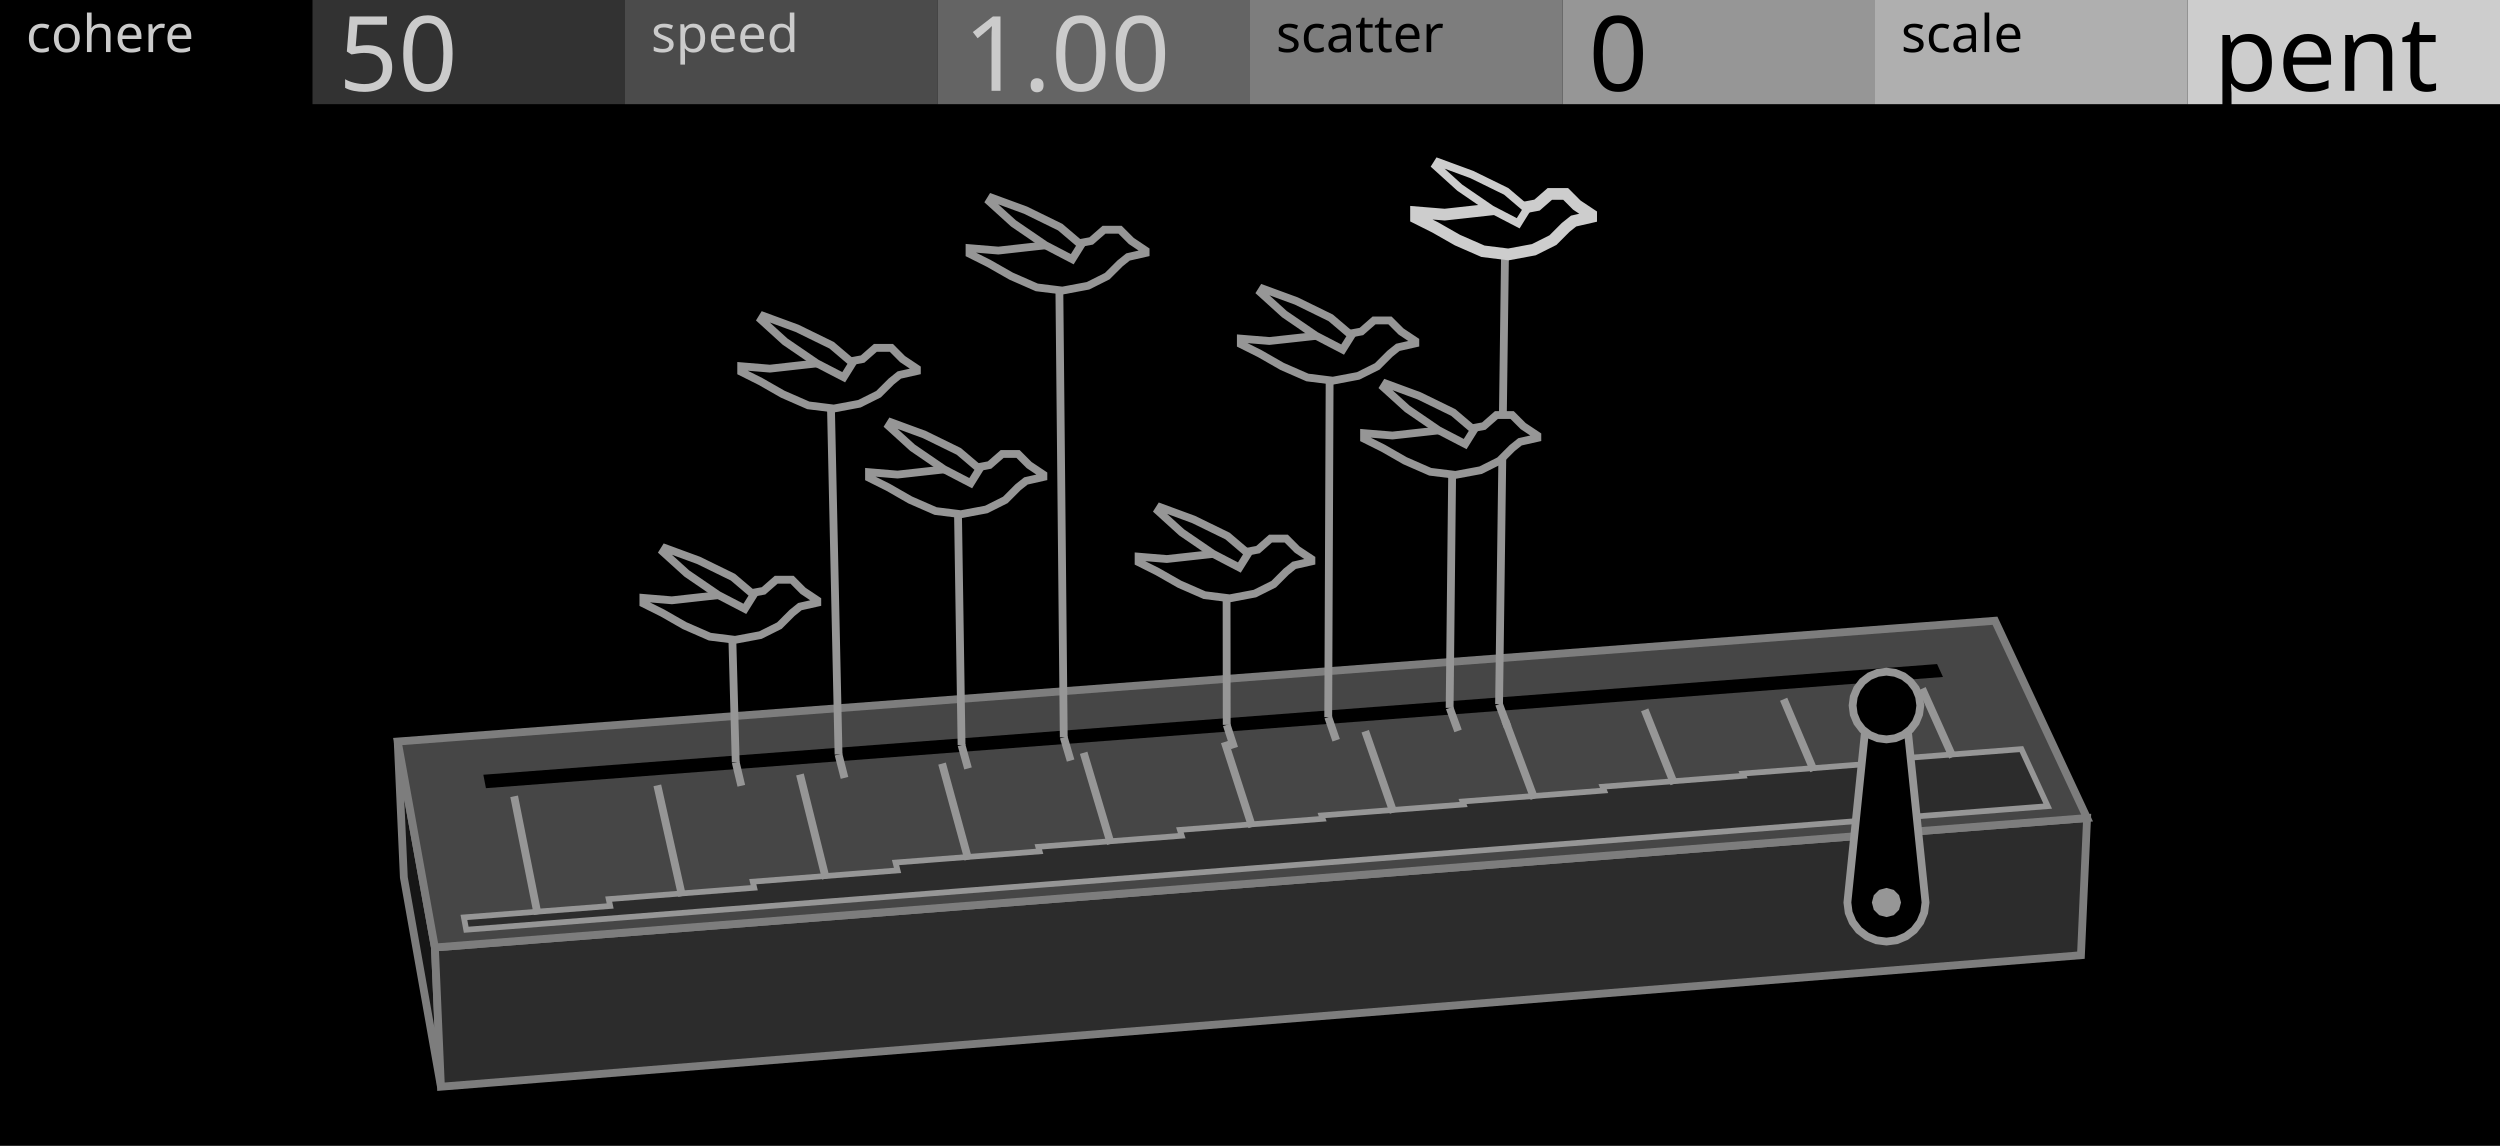
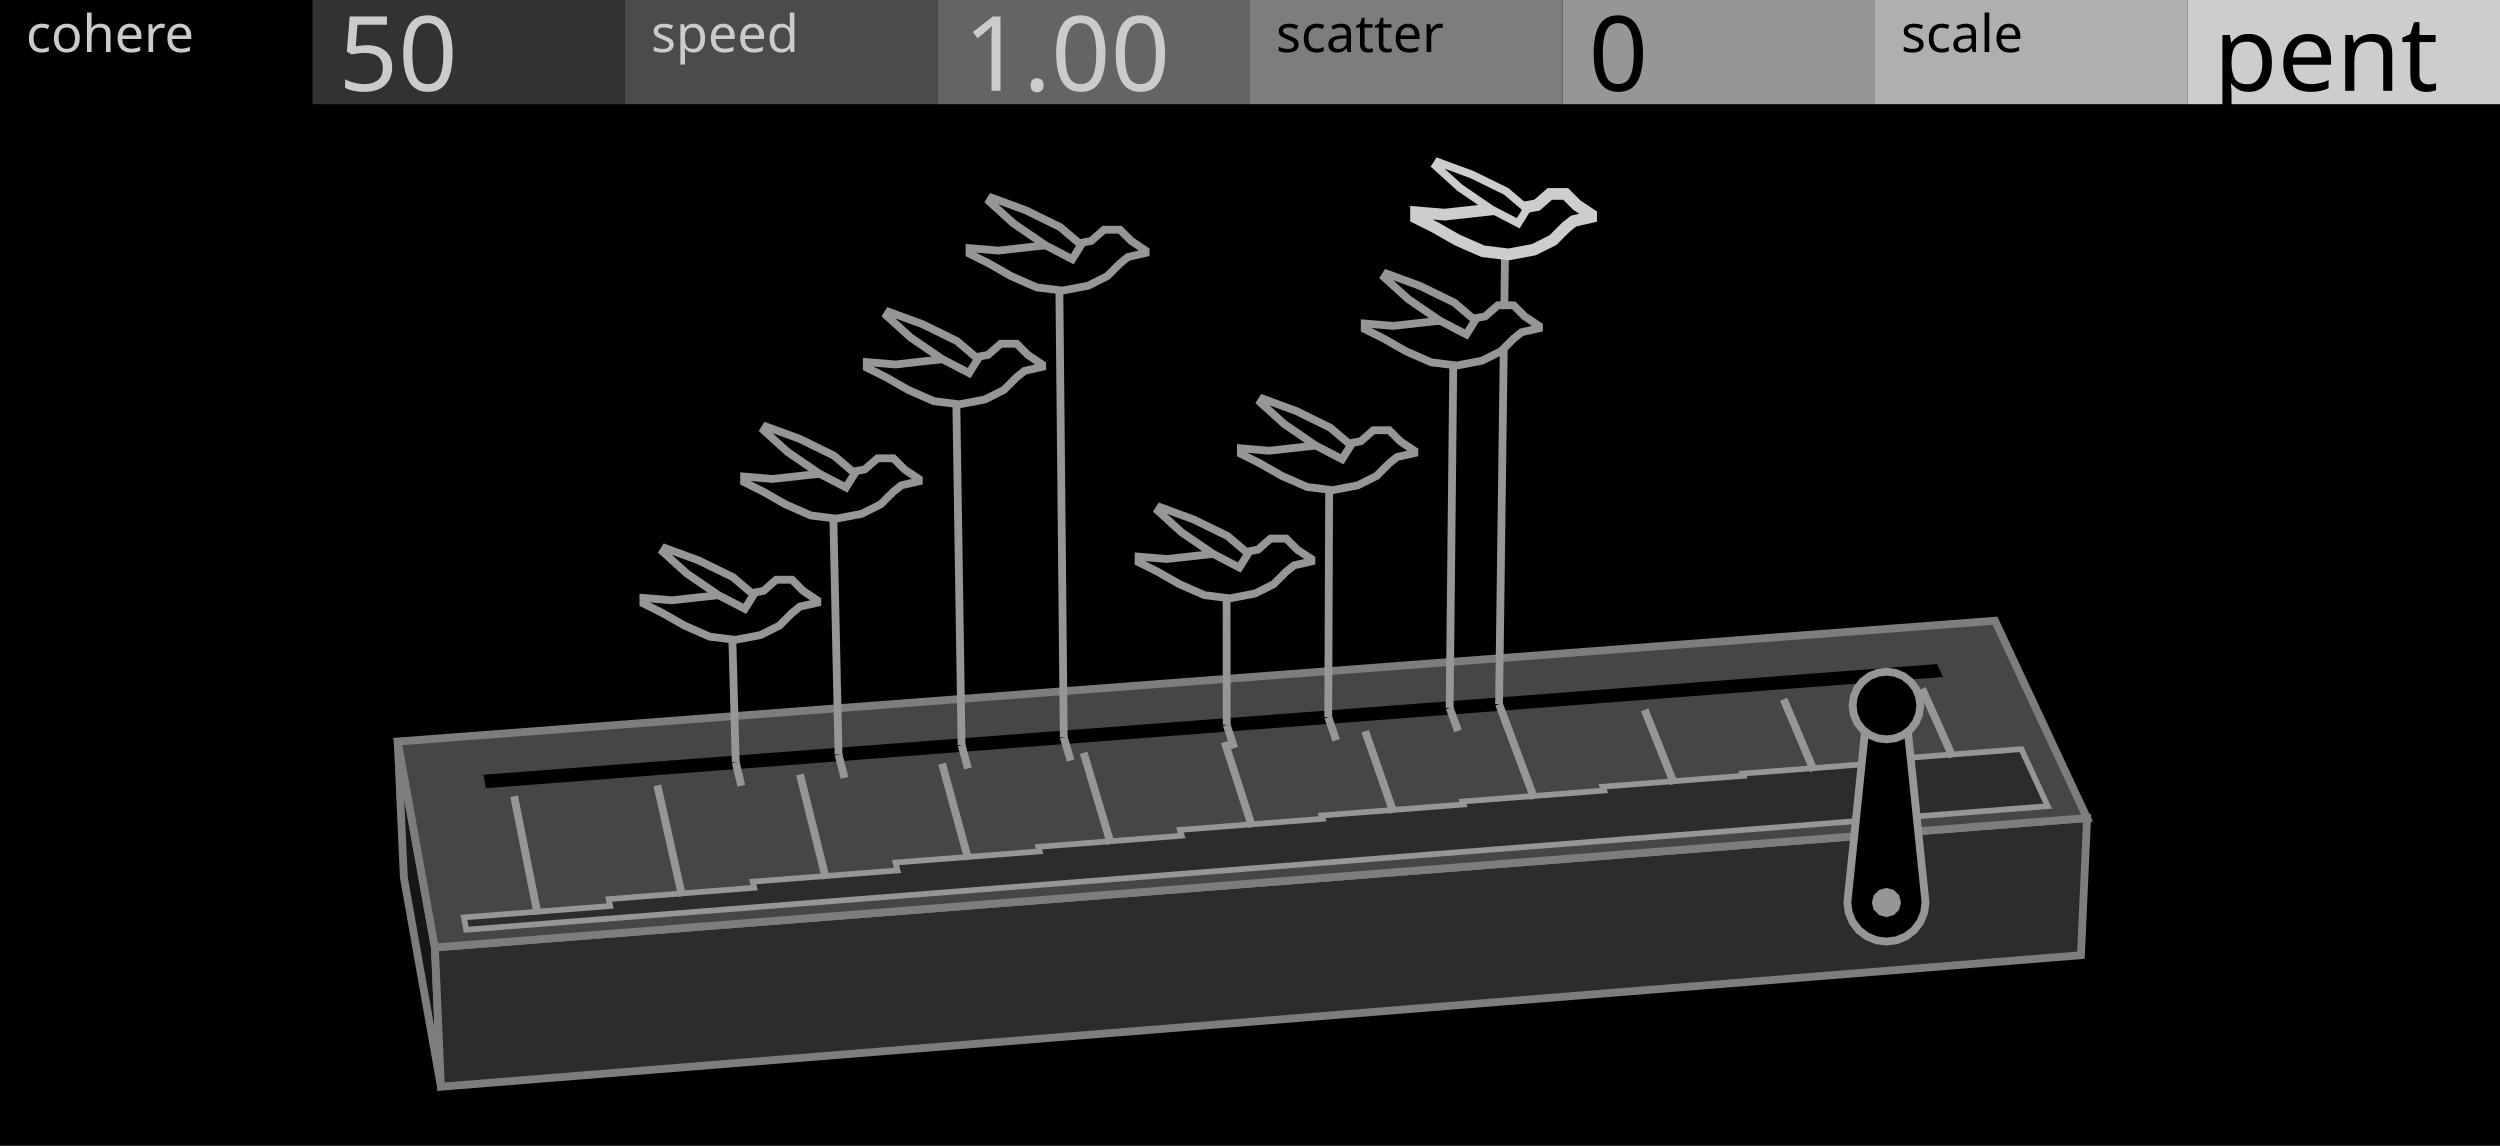
<svg xmlns="http://www.w3.org/2000/svg" width="480" height="220" viewBox="0 0 480 220">
  <g id="preview_canvas">
    <rect x="0" y="0" width="480" height="220" fill="#000000" stroke="none" />
  </g>
  <g id="preview_header">
    <rect x="0" y="0" width="60" height="20" fill="#000000" stroke="none" />
    <rect x="60" y="0" width="60" height="20" fill="#323232" stroke="none" />
    <rect x="120" y="0" width="60" height="20" fill="#4B4B4B" stroke="none" />
    <rect x="180" y="0" width="60" height="20" fill="#646464" stroke="none" />
    <rect x="240" y="0" width="60" height="20" fill="#7D7D7D" stroke="none" />
    <rect x="300" y="0" width="60" height="20" fill="#969696" stroke="none" />
    <rect x="360" y="0" width="60" height="20" fill="#AFAFAF" stroke="none" />
    <rect x="420" y="0" width="60" height="20" fill="#CDCDCD" stroke="none" />
    <text transform="matrix(1 0 0 1 5 10)" fill="#CBCBCB" stroke="none" font-family="UniversNextPro-Light" font-size="10px">cohere</text>
    <text transform="matrix(1 0 0 1 125 10)" fill="#CBCBCB" stroke="none" font-family="UniversNextPro-Light" font-size="10px">speed</text>
    <text transform="matrix(1 0 0 1 245 10)" fill="#000000" stroke="none" font-family="UniversNextPro-Light" font-size="10px">scatter</text>
    <text transform="matrix(1 0 0 1 365 10)" fill="#000000" stroke="none" font-family="UniversNextPro-Light" font-size="10px">scale</text>
    <text transform="matrix(1 0 0 1 65 17.44)" fill="#CBCBCB" stroke="none" font-family="UniversNextPro-Light" font-size="20px">50</text>
    <text transform="matrix(1 0 0 1 185 17.44)" fill="#CBCBCB" stroke="none" font-family="UniversNextPro-Light" font-size="20px">1.00</text>
    <text transform="matrix(1 0 0 1 305 17.44)" fill="#000000" stroke="none" font-family="UniversNextPro-Light" font-size="20px">0</text>
    <text transform="matrix(1 0 0 1 425 17.44)" fill="#000000" stroke="none" font-family="UniversNextPro-Light" font-size="20px">pent</text>
  </g>
  <path d="M 83.5 181.91 L 76.36 142.37 L 77.54 168.48 L 84.66 208.65 Z" fill="#161616" stroke="#7D7D7D" stroke-width="1.5" />
  <path d="M 83.5 181.91 L 400.72 157.06 L 399.54 183.4 L 84.66 208.65 Z" fill="#2C2C2C" stroke="#7D7D7D" stroke-width="1.5" />
  <path d="M 83.5 181.91 L 400.72 157.06 L 383.04 119.18 L 76.36 142.37 Z" fill="#464646" stroke="#7D7D7D" stroke-width="1.5" />
  <path d="M 93.3 151.33 L 373.05 129.98 L 371.92 127.5 L 92.8 148.75 Z" fill="#000000" stroke="none" stroke-width="0" />
  <path d="M 89.51 178.51 L 393.16 154.78 L 388.11 143.83 L 361.28 145.9 L 361.52 146.45 L 334.58 148.53 L 334.75 148.95 L 307.7 151.05 L 307.99 151.78 L 280.81 153.89 L 281.02 154.46 L 253.73 156.57 L 253.95 157.21 L 226.54 159.34 L 226.89 160.46 L 199.35 162.59 L 199.6 163.46 L 171.94 165.61 L 172.33 167.12 L 144.53 169.28 L 144.81 170.45 L 116.87 172.63 L 117.15 173.95 L 89.07 176.14 Z" fill="#2C2C2C" stroke="#969696" stroke-width="1.1" />
  <path d="M 103.96 175.4 L 99.45 152.74 L 97.98 153.04 L 102.49 175.69 Z" fill="#969696" stroke="none" stroke-width="0" />
  <path d="M 131.69 171.88 L 126.94 150.62 L 125.47 150.95 L 130.23 172.21 Z" fill="#969696" stroke="none" stroke-width="0" />
  <path d="M 159.3 168.52 L 154.32 148.51 L 152.86 148.88 L 157.84 168.88 Z" fill="#969696" stroke="none" stroke-width="0" />
  <path d="M 186.64 164.83 L 181.6 146.41 L 180.15 146.81 L 185.2 165.23 Z" fill="#969696" stroke="none" stroke-width="0" />
  <path d="M 214 161.8 L 208.78 144.32 L 207.34 144.75 L 212.56 162.23 Z" fill="#969696" stroke="none" stroke-width="0" />
  <path d="M 241.13 158.54 L 235.85 142.23 L 234.43 142.69 L 239.7 159 Z" fill="#969696" stroke="none" stroke-width="0" />
  <path d="M 268.27 155.76 L 262.83 140.15 L 261.41 140.64 L 266.85 156.25 Z" fill="#969696" stroke="none" stroke-width="0" />
  <path d="M 295.3 153.06 L 289.7 138.08 L 288.3 138.61 L 293.89 153.58 Z" fill="#969696" stroke="none" stroke-width="0" />
  <path d="M 322.13 150.21 L 316.48 136.02 L 315.08 136.57 L 320.74 150.76 Z" fill="#969696" stroke="none" stroke-width="0" />
  <path d="M 348.96 147.68 L 343.15 133.96 L 341.77 134.55 L 347.58 148.26 Z" fill="#969696" stroke="none" stroke-width="0" />
  <path d="M 375.61 145.03 L 369.73 131.92 L 368.36 132.53 L 374.24 145.65 Z" fill="#969696" stroke="none" stroke-width="0" />
  <path d="M 369.7 173.28 L 369.44 175.22 L 368.69 177.03 L 367.5 178.59 L 365.95 179.78 L 364.14 180.53 L 362.2 180.78 L 360.26 180.53 L 358.45 179.78 L 356.89 178.59 L 355.7 177.03 L 354.95 175.22 L 354.7 173.28 L 358.6 135.46 L 365.8 135.46 Z" fill="#000000" stroke="#969696" stroke-width="1.5" />
  <path d="M 365 173.28 L 364.62 174.68 L 363.6 175.71 L 362.2 176.08 L 360.8 175.71 L 359.77 174.68 L 359.4 173.28 L 359.77 171.88 L 360.8 170.86 L 362.2 170.48 L 363.6 170.86 L 364.62 171.88 Z" fill="#969696" stroke="none" stroke-width="0" />
  <path d="M 368.7 135.46 L 368.47 137.15 L 367.83 138.71 L 366.79 140.06 L 365.45 141.09 L 363.88 141.74 L 362.2 141.96 L 360.51 141.74 L 358.95 141.09 L 357.6 140.06 L 356.57 138.71 L 355.92 137.15 L 355.7 135.46 L 355.92 133.78 L 356.57 132.21 L 357.6 130.87 L 358.95 129.83 L 360.51 129.19 L 362.2 128.96 L 363.88 129.19 L 365.45 129.83 L 366.79 130.87 L 367.83 132.21 L 368.47 133.78 Z" fill="#000000" stroke="#969696" stroke-width="1.5" />
  <path d="M 140.53 146.54 L 141.6 151.04 L 143.06 150.7 L 141.99 146.19 Z" fill="#969696" stroke="none" stroke-width="0" />
  <path d="M 142.01 146.34 L 141.28 119.79 L 139.78 119.83 L 140.51 146.39 Z" fill="#969696" stroke="none" stroke-width="0" />
  <path d="M 160.27 145.05 L 161.42 149.54 L 162.87 149.17 L 161.72 144.67 Z" fill="#969696" stroke="none" stroke-width="0" />
-   <path d="M 161.75 144.84 L 160.23 75.36 L 158.73 75.39 L 160.25 144.88 Z" fill="#969696" stroke="none" stroke-width="0" />
+   <path d="M 161.75 144.84 L 160.69 96.51 L 159.19 96.55 L 160.25 144.88 Z" fill="#969696" stroke="none" stroke-width="0" />
  <path d="M 183.89 143.26 L 185.14 147.74 L 186.58 147.34 L 185.34 142.86 Z" fill="#969696" stroke="none" stroke-width="0" />
-   <path d="M 185.37 143.05 L 184.64 95.67 L 183.14 95.7 L 183.87 143.07 Z" fill="#969696" stroke="none" stroke-width="0" />
+   <path d="M 185.37 143.05 L 184.32 74.56 L 182.82 74.58 L 183.87 143.07 Z" fill="#969696" stroke="none" stroke-width="0" />
  <path d="M 203.52 141.78 L 204.84 146.24 L 206.28 145.82 L 204.96 141.35 Z" fill="#969696" stroke="none" stroke-width="0" />
  <path d="M 204.99 141.56 L 204.12 52.71 L 202.62 52.72 L 203.49 141.57 Z" fill="#969696" stroke="none" stroke-width="0" />
  <path d="M 234.82 139.41 L 236.26 143.86 L 237.69 143.39 L 236.24 138.95 Z" fill="#969696" stroke="none" stroke-width="0" />
  <path d="M 236.28 139.18 L 236.25 111.86 L 234.75 111.86 L 234.78 139.18 Z" fill="#969696" stroke="none" stroke-width="0" />
  <path d="M 254.31 137.94 L 255.83 142.37 L 257.25 141.88 L 255.73 137.45 Z" fill="#969696" stroke="none" stroke-width="0" />
-   <path d="M 255.77 137.7 L 256.05 70.05 L 254.55 70.04 L 254.27 137.69 Z" fill="#969696" stroke="none" stroke-width="0" />
+   <path d="M 255.77 137.7 L 255.96 91.08 L 254.46 91.08 L 254.27 137.69 Z" fill="#969696" stroke="none" stroke-width="0" />
  <path d="M 277.63 136.17 L 279.24 140.59 L 280.65 140.08 L 279.04 135.66 Z" fill="#969696" stroke="none" stroke-width="0" />
-   <path d="M 279.08 135.92 L 279.59 88.17 L 278.09 88.15 L 277.58 135.91 Z" fill="#969696" stroke="none" stroke-width="0" />
+   <path d="M 279.08 135.92 L 279.81 67.14 L 278.31 67.13 L 277.58 135.91 Z" fill="#969696" stroke="none" stroke-width="0" />
  <path d="M 287.12 135.46 L 288.77 139.87 L 290.17 139.35 L 288.52 134.93 Z" fill="#969696" stroke="none" stroke-width="0" />
  <path d="M 288.57 135.2 L 289.75 45.81 L 288.25 45.79 L 287.07 135.18 Z" fill="#969696" stroke="none" stroke-width="0" />
  <path d="M 156.92 115.26 L 156.92 115.72 L 153.58 116.47 L 152.07 117.69 L 149.64 120.12 L 146 121.94 L 141.14 122.85 L 136.28 122.24 L 131.43 120.12 L 127.18 117.69 L 123.53 115.87 L 123.53 114.8 L 129 115.26 L 134.46 114.65 L 139.93 114.05 L 144.18 113.89 L 146.6 113.44 L 149.03 111.31 L 152.07 111.31 L 154.19 113.44 Z" fill="#000000" stroke="#969696" stroke-width="1.5" />
  <path d="M 143.01 116.9 L 137.88 114.23 L 131.86 110.11 L 127.29 105.97 L 127.74 105.25 L 134.14 107.6 L 140.72 110.82 L 144.7 114.2 Z" fill="#000000" stroke="#969696" stroke-width="1.5" />
-   <path d="M 176.04 70.78 L 176.04 71.24 L 172.67 72 L 171.14 73.23 L 168.68 75.68 L 165 77.52 L 160.1 78.44 L 155.19 77.83 L 150.28 75.68 L 145.99 73.23 L 142.31 71.39 L 142.31 70.32 L 147.83 70.78 L 153.35 70.16 L 158.87 69.55 L 163.16 69.4 L 165.62 68.94 L 168.07 66.79 L 171.14 66.79 L 173.28 68.94 Z" fill="#000000" stroke="#969696" stroke-width="1.5" />
-   <path d="M 161.99 72.43 L 156.8 69.74 L 150.72 65.58 L 146.11 61.39 L 146.56 60.66 L 153.03 63.04 L 159.68 66.29 L 163.69 69.7 Z" fill="#000000" stroke="#969696" stroke-width="1.5" />
-   <path d="M 200.33 91.12 L 200.33 91.58 L 196.98 92.34 L 195.46 93.55 L 193.02 95.99 L 189.37 97.82 L 184.5 98.73 L 179.63 98.12 L 174.76 95.99 L 170.5 93.55 L 166.85 91.73 L 166.85 90.66 L 172.33 91.12 L 177.81 90.51 L 183.28 89.9 L 187.55 89.75 L 189.98 89.29 L 192.42 87.16 L 195.46 87.16 L 197.59 89.29 Z" fill="#000000" stroke="#969696" stroke-width="1.5" />
-   <path d="M 186.38 92.77 L 181.23 90.09 L 175.2 85.96 L 170.62 81.8 L 171.07 81.08 L 177.49 83.44 L 184.09 86.67 L 188.07 90.05 Z" fill="#000000" stroke="#969696" stroke-width="1.5" />
+   <path d="M 176.41 91.96 L 176.41 92.41 L 173.06 93.18 L 171.53 94.4 L 169.09 96.83 L 165.43 98.66 L 160.55 99.58 L 155.68 98.97 L 150.8 96.83 L 146.53 94.4 L 142.87 92.57 L 142.87 91.5 L 148.36 91.96 L 153.85 91.35 L 159.33 90.74 L 163.6 90.58 L 166.04 90.13 L 168.48 87.99 L 171.53 87.99 L 173.67 90.13 Z" fill="#000000" stroke="#969696" stroke-width="1.5" />
+   <path d="M 162.43 93.6 L 157.28 90.92 L 151.23 86.79 L 146.64 82.62 L 147.09 81.9 L 153.53 84.26 L 160.14 87.5 L 164.13 90.89 Z" fill="#000000" stroke="#969696" stroke-width="1.5" />
+   <path d="M 200.1 69.98 L 200.1 70.44 L 196.73 71.2 L 195.2 72.42 L 192.75 74.87 L 189.08 76.71 L 184.18 77.63 L 179.29 77.02 L 174.39 74.87 L 170.1 72.42 L 166.43 70.59 L 166.43 69.52 L 171.94 69.98 L 177.45 69.36 L 182.96 68.75 L 187.24 68.6 L 189.69 68.14 L 192.14 66 L 195.2 66 L 197.35 68.14 Z" fill="#000000" stroke="#969696" stroke-width="1.5" />
+   <path d="M 186.07 71.63 L 180.89 68.94 L 174.83 64.79 L 170.22 60.61 L 170.67 59.88 L 177.13 62.25 L 183.76 65.5 L 187.77 68.91 Z" fill="#000000" stroke="#969696" stroke-width="1.5" />
  <path d="M 219.96 48.11 L 219.96 48.57 L 216.58 49.34 L 215.05 50.57 L 212.59 53.02 L 208.9 54.87 L 203.98 55.79 L 199.06 55.18 L 194.14 53.02 L 189.84 50.57 L 186.15 48.72 L 186.15 47.65 L 191.69 48.11 L 197.22 47.49 L 202.75 46.88 L 207.05 46.72 L 209.51 46.26 L 211.97 44.11 L 215.05 44.11 L 217.2 46.26 Z" fill="#000000" stroke="#969696" stroke-width="1.5" />
  <path d="M 205.87 49.77 L 200.68 47.06 L 194.58 42.89 L 189.96 38.7 L 190.41 37.97 L 196.9 40.35 L 203.56 43.61 L 207.58 47.03 Z" fill="#000000" stroke="#969696" stroke-width="1.5" />
  <path d="M 251.79 107.33 L 251.79 107.79 L 248.47 108.54 L 246.96 109.75 L 244.55 112.16 L 240.93 113.97 L 236.1 114.88 L 231.27 114.27 L 226.45 112.16 L 222.22 109.75 L 218.61 107.94 L 218.61 106.88 L 224.03 107.33 L 229.46 106.73 L 234.89 106.13 L 239.12 105.98 L 241.53 105.53 L 243.94 103.41 L 246.96 103.41 L 249.07 105.53 Z" fill="#000000" stroke="#969696" stroke-width="1.5" />
  <path d="M 237.96 108.97 L 232.86 106.31 L 226.88 102.22 L 222.34 98.1 L 222.79 97.39 L 229.15 99.73 L 235.69 102.92 L 239.64 106.28 Z" fill="#000000" stroke="#969696" stroke-width="1.5" />
-   <path d="M 271.74 65.47 L 271.74 65.93 L 268.39 66.69 L 266.87 67.91 L 264.43 70.35 L 260.78 72.17 L 255.91 73.09 L 251.03 72.48 L 246.16 70.35 L 241.9 67.91 L 238.24 66.08 L 238.24 65.02 L 243.72 65.47 L 249.21 64.87 L 254.69 64.26 L 258.95 64.1 L 261.39 63.65 L 263.82 61.52 L 266.87 61.52 L 269 63.65 Z" fill="#000000" stroke="#969696" stroke-width="1.5" />
-   <path d="M 257.78 67.12 L 252.63 64.44 L 246.6 60.31 L 242.01 56.15 L 242.46 55.43 L 248.89 57.79 L 255.49 61.02 L 259.48 64.41 Z" fill="#000000" stroke="#969696" stroke-width="1.5" />
-   <path d="M 295.17 83.62 L 295.17 84.08 L 291.84 84.83 L 290.33 86.04 L 287.91 88.46 L 284.28 90.28 L 279.44 91.18 L 274.6 90.58 L 269.76 88.46 L 265.53 86.04 L 261.9 84.23 L 261.9 83.17 L 267.35 83.62 L 272.79 83.02 L 278.23 82.41 L 282.47 82.26 L 284.89 81.81 L 287.31 79.69 L 290.33 79.69 L 292.45 81.81 Z" fill="#000000" stroke="#969696" stroke-width="1.5" />
-   <path d="M 281.31 85.26 L 276.19 82.6 L 270.2 78.5 L 265.64 74.37 L 266.09 73.65 L 272.47 76 L 279.03 79.2 L 282.99 82.57 Z" fill="#000000" stroke="#969696" stroke-width="1.5" />
+   <path d="M 271.56 86.54 L 271.56 86.99 L 268.23 87.75 L 266.72 88.96 L 264.3 91.38 L 260.66 93.2 L 255.82 94.11 L 250.97 93.5 L 246.13 91.38 L 241.89 88.96 L 238.25 87.14 L 238.25 86.08 L 243.7 86.54 L 249.15 85.93 L 254.6 85.33 L 258.84 85.17 L 261.27 84.72 L 263.69 82.6 L 266.72 82.6 L 268.84 84.72 Z" fill="#000000" stroke="#969696" stroke-width="1.5" />
+   <path d="M 257.68 88.17 L 252.56 85.51 L 246.56 81.4 L 242 77.27 L 242.45 76.55 L 248.84 78.9 L 255.4 82.11 L 259.37 85.48 Z" fill="#000000" stroke="#969696" stroke-width="1.5" />
+   <path d="M 295.48 62.57 L 295.48 63.03 L 292.14 63.79 L 290.62 65.01 L 288.18 67.44 L 284.53 69.26 L 279.67 70.18 L 274.8 69.57 L 269.93 67.44 L 265.68 65.01 L 262.03 63.18 L 262.03 62.12 L 267.5 62.57 L 272.98 61.96 L 278.45 61.36 L 282.71 61.2 L 285.14 60.75 L 287.58 58.62 L 290.62 58.62 L 292.75 60.75 Z" fill="#000000" stroke="#969696" stroke-width="1.5" />
+   <path d="M 281.54 64.22 L 276.4 61.54 L 270.37 57.42 L 265.79 53.26 L 266.24 52.54 L 272.66 54.9 L 279.25 58.12 L 283.23 61.51 Z" fill="#000000" stroke="#969696" stroke-width="1.5" />
  <path d="M 305.5 41.21 L 305.5 41.67 L 302.14 42.44 L 300.61 43.66 L 298.17 46.1 L 294.5 47.94 L 289.61 48.85 L 284.72 48.24 L 279.83 46.1 L 275.55 43.66 L 271.88 41.82 L 271.88 40.76 L 277.38 41.21 L 282.88 40.6 L 288.39 39.99 L 292.67 39.84 L 295.11 39.38 L 297.56 37.24 L 300.61 37.24 L 302.75 39.38 Z" fill="#000000" stroke="#CDCDCD" stroke-width="2.25" />
  <path d="M 291.49 42.87 L 286.32 40.18 L 280.27 36.03 L 275.66 31.86 L 276.12 31.13 L 282.57 33.5 L 289.19 36.74 L 293.19 40.14 Z" fill="#000000" stroke="#CDCDCD" stroke-width="1.5" />
</svg>
